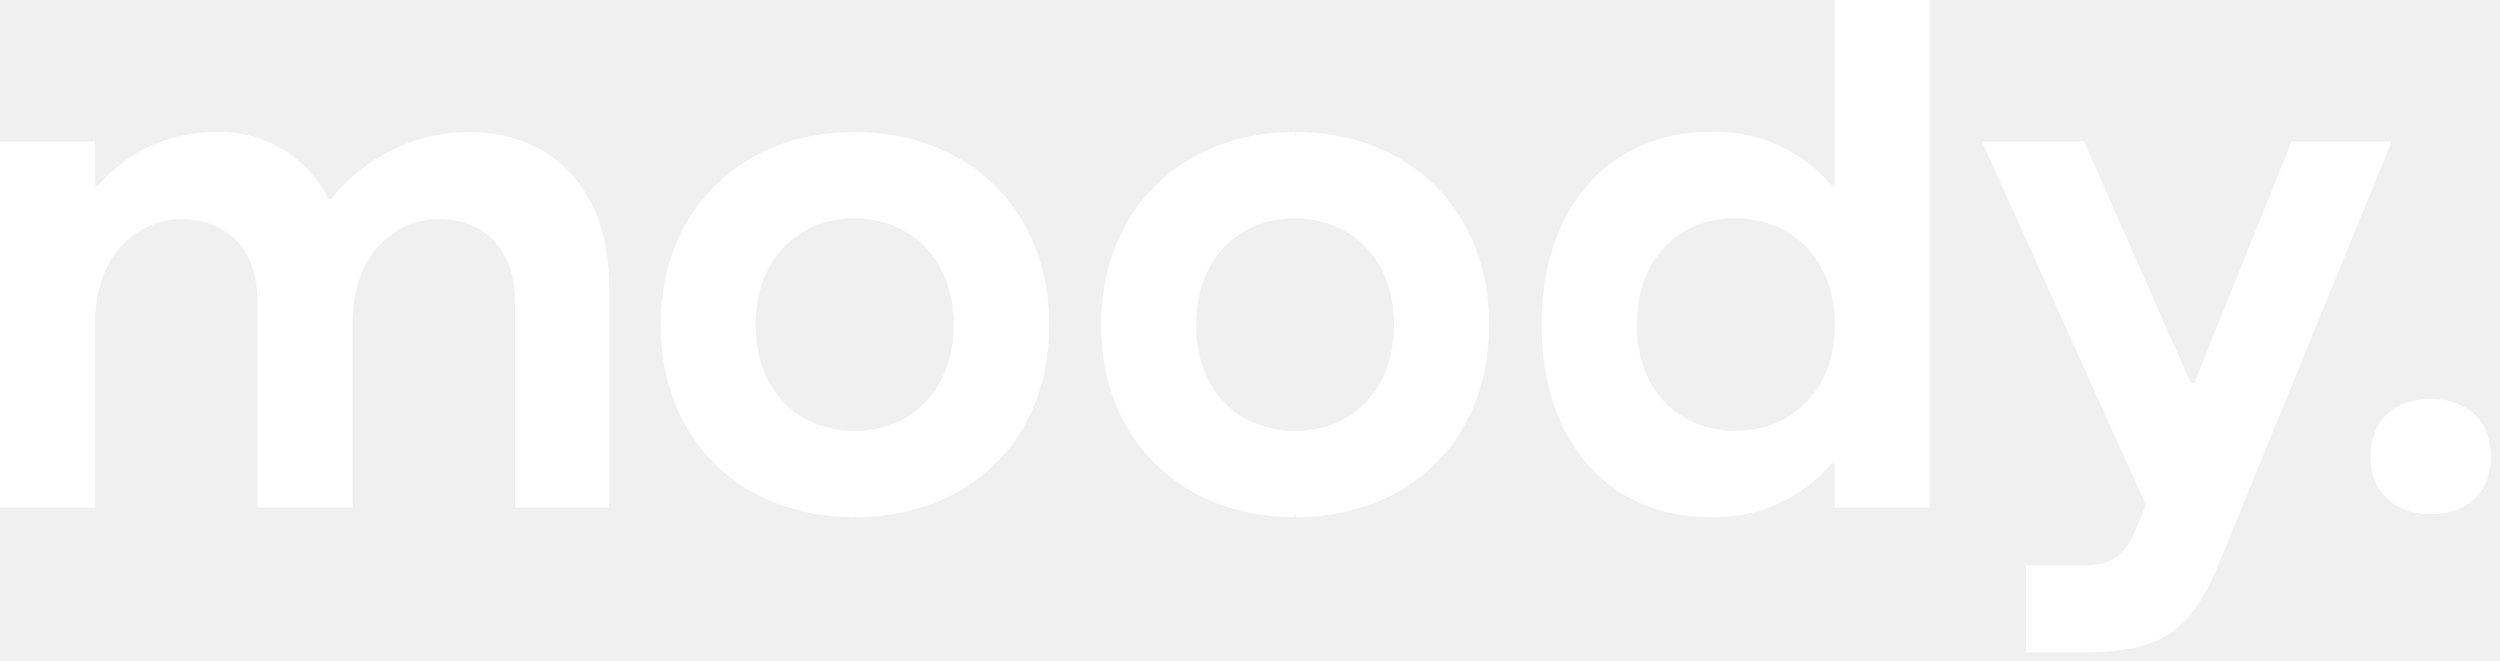
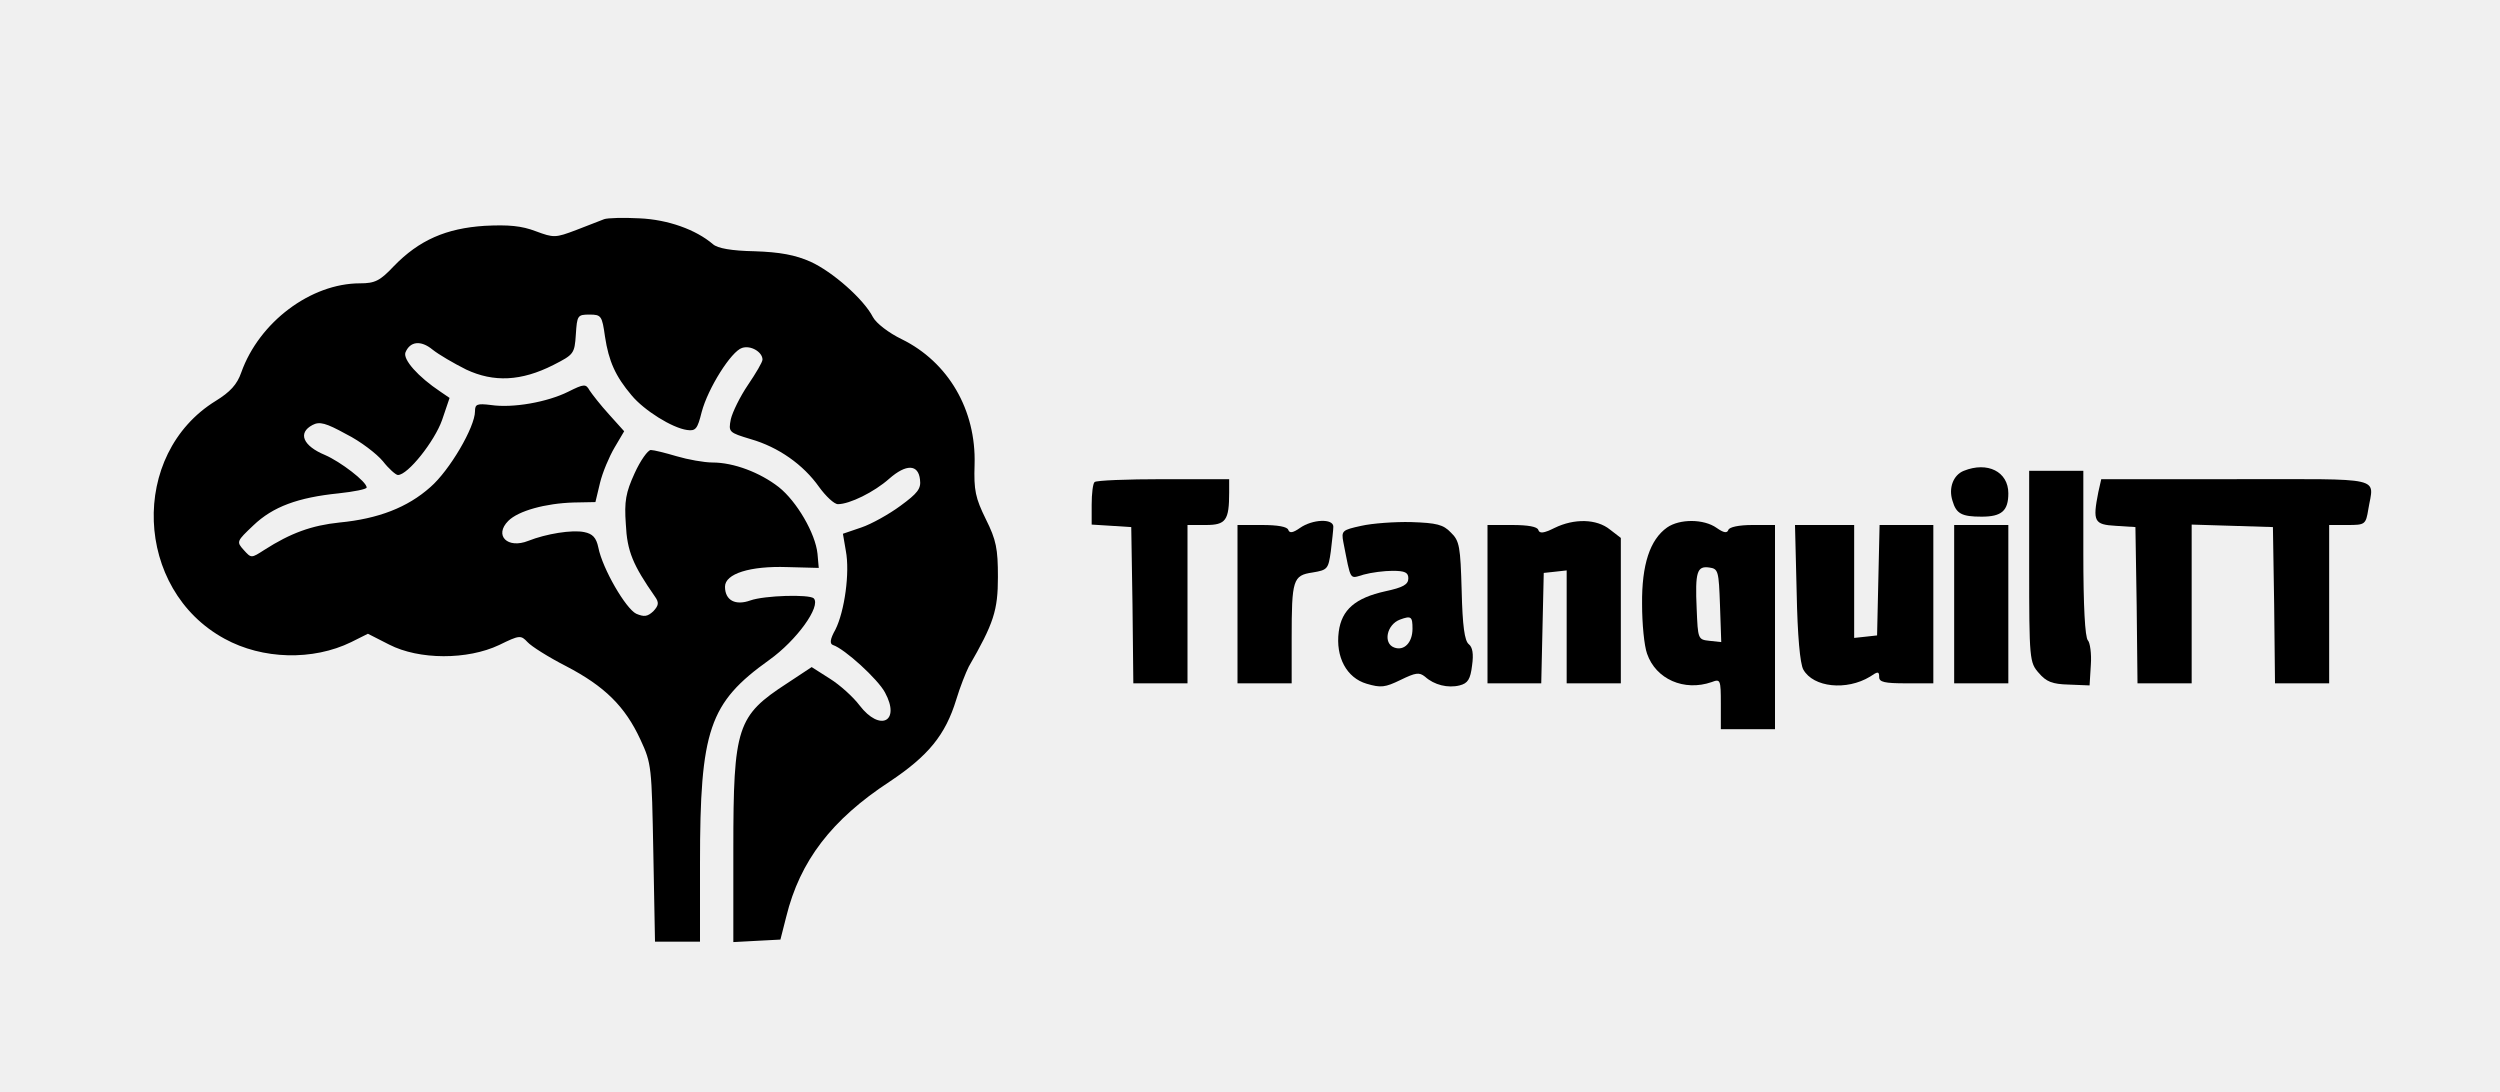
- <svg xmlns="http://www.w3.org/2000/svg" width="193" height="51" viewBox="0 0 193 51" fill="none">
-   <path d="M14.06 16.91C10.76 16.91 7.34 19.49 7.34 24.98V39.19H0V10.92H7.34V14.34H7.56C8.67 13.037 10.05 11.992 11.604 11.275C13.158 10.559 14.849 10.188 16.56 10.19C18.366 10.11 20.156 10.554 21.715 11.468C23.274 12.381 24.537 13.726 25.35 15.34H25.58C26.863 13.731 28.492 12.433 30.347 11.541C32.201 10.65 34.232 10.188 36.29 10.19C42.12 10.19 47.04 14.11 47.04 22.19V39.19H39.76V23.35C39.76 18.48 36.57 16.91 33.94 16.91C30.58 16.91 27.22 19.49 27.22 24.98V39.19H19.88V23.35C19.88 18.48 16.69 16.91 14.06 16.91Z" fill="white" />
-   <path d="M66 10.53V10.19C74.57 10.19 81 16.02 81 25.09C81 34.16 74.61 39.93 66 39.93V39.59L65.95 39.93C57.38 39.93 51 34.1 51 25.09C51 16.08 57.38 10.19 65.95 10.19L66 10.53ZM65.95 33.26H66C70.32 33.26 73.62 30.13 73.62 25.09C73.62 20.05 70.32 16.86 66 16.86H65.95C61.64 16.86 58.33 19.99 58.33 25.09C58.33 30.19 61.64 33.26 65.95 33.26Z" fill="white" />
-   <path d="M100.01 10.53V10.19C108.58 10.19 114.96 16.02 114.96 25.09C114.96 34.16 108.58 39.93 100.01 39.93V39.59L99.95 39.93C91.38 39.93 85 34.1 85 25.09C85 16.08 91.38 10.19 99.95 10.19L100.01 10.53ZM99.95 33.26H100.01C104.32 33.26 107.62 30.13 107.62 25.09C107.62 20.05 104.32 16.86 100.01 16.86H99.95C95.64 16.86 92.34 19.99 92.34 25.09C92.34 30.19 95.64 33.26 99.95 33.26Z" fill="white" />
-   <path d="M148.97 39.19H141.64V35.77H141.41C140.258 37.129 138.813 38.209 137.183 38.928C135.553 39.647 133.78 39.986 132 39.92C124.22 39.92 119 34.09 119 25.08C119 16.07 124.21 10.18 132 10.18C133.78 10.114 135.553 10.453 137.183 11.172C138.813 11.891 140.258 12.971 141.41 14.33H141.64V0H148.97V39.19ZM133.97 33.25C138.34 33.25 141.65 30.12 141.65 25.08C141.65 20.04 138.34 16.85 133.97 16.85C129.6 16.85 126.36 19.98 126.36 25.08C126.36 30.18 129.67 33.26 133.97 33.26V33.25Z" fill="white" />
-   <path d="M164.93 40.77L165.66 38.98L153 10.92H160.89L169.12 29.57H169.4L176.91 10.92H184.64L171.43 43.19C169.25 48.68 166.95 50.36 160.9 50.36H156.42V43.64H160.9C163 43.68 164.15 42.78 164.93 40.77Z" fill="white" />
-   <path d="M183 35.28C183 32.48 184.85 30.8 187.65 30.8C190.45 30.8 192.3 32.48 192.3 35.28C192.3 38.08 190.39 39.7 187.65 39.7C184.91 39.7 183 38.02 183 35.28Z" fill="white" />
+ <svg xmlns="http://www.w3.org/2000/svg" version="1.0" width="600pt" height="262pt" viewBox="0 0 600 262" preserveAspectRatio="xMidYMid meet">
+   <g transform="translate(0,262) scale(0.1,-0.1)" fill="#000000" stroke="none">
+     <path d="M1450 2094 c-8 -3 -38 -15 -67 -26 -50 -19 -54 -19 -97 -3 -34 13 -65 16 -123 13 -92 -6 -157 -34 -218 -97 -33 -35 -45 -41 -81 -41 -118 0 -242 -93 -285 -214 -10 -29 -27 -47 -61 -68 -208 -128 -196 -453 21 -571 91 -50 212 -53 304 -8 l40 20 51 -26 c72 -37 188 -37 264 -1 49 24 52 24 68 7 9 -10 50 -36 93 -58 92 -48 141 -96 178 -176 27 -58 27 -65 31 -272 l4 -213 54 0 54 0 0 188 c0 321 22 385 166 488 66 47 125 129 107 148 -11 10 -118 7 -152 -5 -36 -13 -61 0 -61 33 0 31 60 50 149 47 l76 -2 -3 34 c-5 49 -50 126 -93 160 -45 35 -108 59 -159 59 -20 0 -59 7 -86 15 -27 8 -55 15 -62 15 -7 0 -25 -25 -39 -56 -21 -46 -25 -67 -21 -122 3 -65 17 -98 70 -174 10 -14 9 -21 -4 -35 -14 -13 -22 -14 -41 -6 -25 12 -81 108 -91 159 -5 24 -14 33 -34 37 -29 6 -91 -4 -134 -21 -50 -20 -83 13 -48 48 24 24 89 42 157 44 l52 1 11 46 c6 25 22 63 35 85 l23 39 -36 40 c-21 23 -41 49 -47 58 -9 16 -13 16 -51 -3 -50 -25 -133 -40 -186 -32 -33 4 -38 2 -38 -15 0 -38 -61 -142 -107 -182 -55 -49 -125 -76 -218 -85 -67 -7 -117 -25 -181 -66 -31 -20 -31 -20 -49 0 -18 20 -17 21 23 59 47 45 107 67 205 77 37 4 67 10 67 14 0 14 -63 62 -100 78 -53 22 -66 53 -30 72 17 9 32 5 81 -22 34 -17 73 -47 88 -65 14 -18 31 -33 36 -33 24 0 88 81 106 132 l18 53 -22 15 c-54 36 -90 77 -84 94 11 27 37 30 65 7 15 -12 51 -33 81 -48 66 -31 132 -28 209 11 49 25 51 27 54 73 3 46 4 48 33 48 28 0 30 -3 37 -53 9 -59 25 -95 64 -141 30 -36 97 -78 133 -83 21 -3 25 3 35 43 15 57 71 146 97 154 21 7 49 -10 49 -28 0 -6 -16 -33 -35 -61 -19 -28 -37 -65 -41 -82 -6 -31 -5 -32 48 -48 66 -19 126 -61 164 -115 16 -22 36 -41 45 -41 28 0 87 29 123 61 41 36 70 35 74 -2 3 -22 -6 -33 -47 -63 -27 -20 -70 -44 -94 -52 l-44 -15 7 -41 c10 -52 -3 -145 -25 -189 -13 -23 -14 -34 -6 -37 28 -9 108 -82 125 -114 38 -70 -12 -95 -61 -31 -15 20 -47 49 -71 64 l-44 28 -59 -39 c-120 -78 -129 -104 -129 -397 l0 -224 56 3 57 3 14 55 c33 134 109 233 248 324 93 62 134 112 160 197 9 30 23 65 30 79 60 104 70 135 70 215 0 68 -4 89 -29 139 -25 51 -29 69 -27 131 4 131 -63 246 -175 301 -31 15 -61 38 -69 53 -22 43 -97 109 -150 133 -36 16 -73 23 -134 25 -55 1 -89 7 -100 17 -41 35 -108 59 -176 62 -38 2 -77 1 -85 -2z" />
+     <path d="M4713 1490 c-25 -10 -37 -41 -27 -72 9 -31 22 -38 70 -38 48 0 64 14 64 56 0 52 -50 77 -107 54z" />
+     <path d="M4870 1261 c0 -224 1 -231 23 -256 18 -21 32 -27 72 -28 l50 -2 3 49 c2 27 -2 54 -7 59 -7 7 -11 83 -11 209 l0 198 -65 0 -65 0 0 -229z" />
+     <path d="M2627 1463 c-4 -3 -7 -28 -7 -54 l0 -48 48 -3 47 -3 3 -187 2 -188 65 0 65 0 0 190 0 190 44 0 c48 0 56 11 56 78 l0 32 -158 0 c-87 0 -162 -3 -165 -7z" />
+     <path d="M5036 1439 c-14 -71 -10 -78 42 -81 l47 -3 3 -187 2 -188 65 0 65 0 0 190 0 191 98 -3 97 -3 3 -187 2 -188 65 0 65 0 0 190 0 190 44 0 c42 0 44 1 50 38 13 79 44 72 -318 72 l-323 0 -7 -31z" />
+     <path d="M3120 1353 c-17 -12 -25 -13 -28 -5 -2 8 -26 12 -63 12 l-59 0 0 -190 0 -190 65 0 65 0 0 108 c0 141 3 151 50 158 36 6 38 8 44 51 3 25 6 52 6 59 0 20 -50 18 -80 -3z" />
+     <path d="M3267 1358 c-46 -10 -48 -12 -43 -39 19 -96 14 -88 49 -78 18 5 49 9 69 9 30 0 38 -4 38 -18 0 -15 -13 -22 -55 -31 -72 -16 -105 -44 -112 -97 -8 -61 19 -111 67 -125 34 -10 44 -9 81 9 37 18 45 19 59 8 22 -20 55 -28 83 -21 20 5 26 15 30 48 4 28 1 44 -8 51 -10 8 -15 44 -17 128 -3 106 -5 120 -26 140 -18 19 -34 23 -95 25 -39 1 -94 -3 -120 -9z m123 -247 c0 -33 -20 -54 -44 -45 -27 10 -18 55 14 67 27 10 30 7 30 -22z" />
+     <path d="M3731 1353 c-26 -13 -36 -14 -39 -5 -2 8 -25 12 -63 12 l-59 0 0 -190 0 -190 65 0 64 0 3 133 3 132 28 3 27 3 0 -135 0 -136 65 0 65 0 0 174 0 175 -26 20 c-32 26 -86 27 -133 4z" />
+     <path d="M4001 1354 c-41 -29 -61 -89 -60 -184 0 -47 5 -100 12 -119 21 -61 89 -91 155 -68 21 8 22 6 22 -52 l0 -61 65 0 65 0 0 245 0 245 -54 0 c-33 0 -56 -5 -58 -12 -3 -8 -11 -7 -28 5 -31 22 -89 22 -119 1z m127 -187 l3 -88 -28 3 c-28 3 -28 4 -31 77 -4 89 1 103 30 99 22 -3 23 -8 26 -91z" />
+     <path d="M4312 1198 c2 -103 8 -171 16 -185 24 -43 104 -51 160 -17 19 13 22 13 22 -1 0 -12 13 -15 65 -15 l65 0 0 190 0 190 -65 0 -64 0 -3 -132 -3 -133 -27 -3 -28 -3 0 135 0 136 -71 0 -71 0 4 -162z" />
+     <path d="M4690 1170 l0 -190 65 0 65 0 0 190 0 190 -65 0 -65 0 0 -190z" />
+   </g>
</svg>
